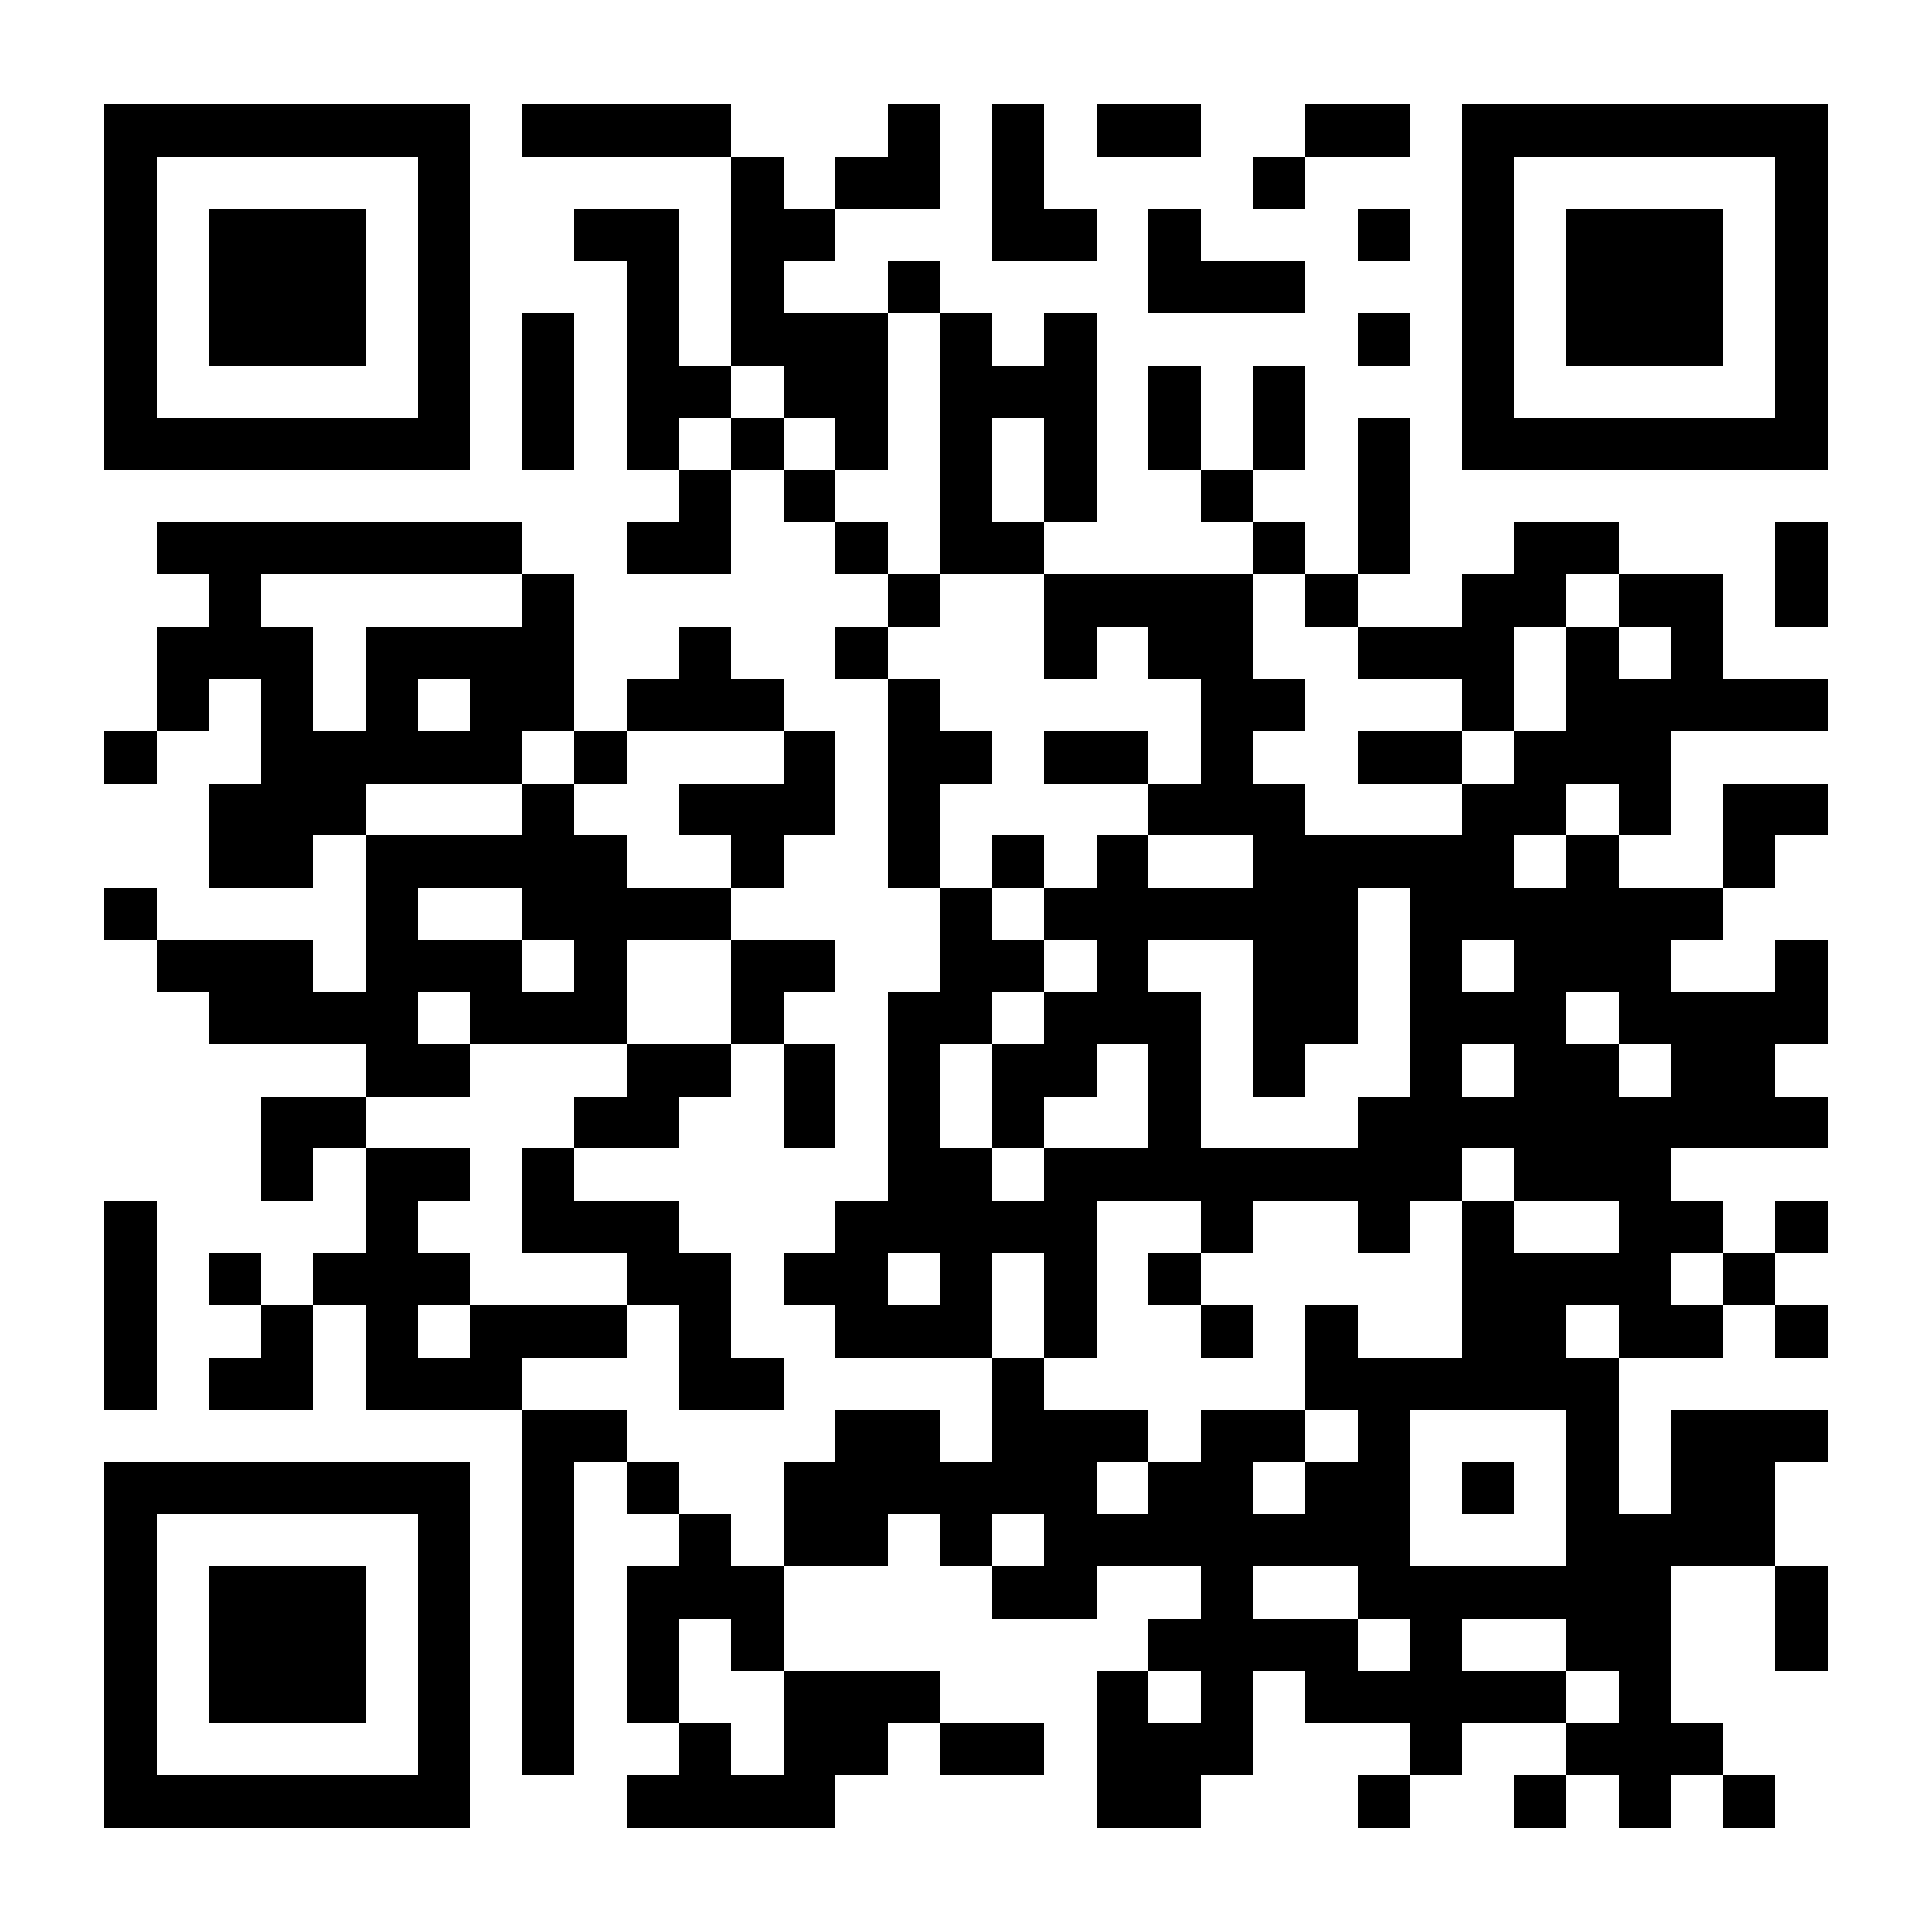
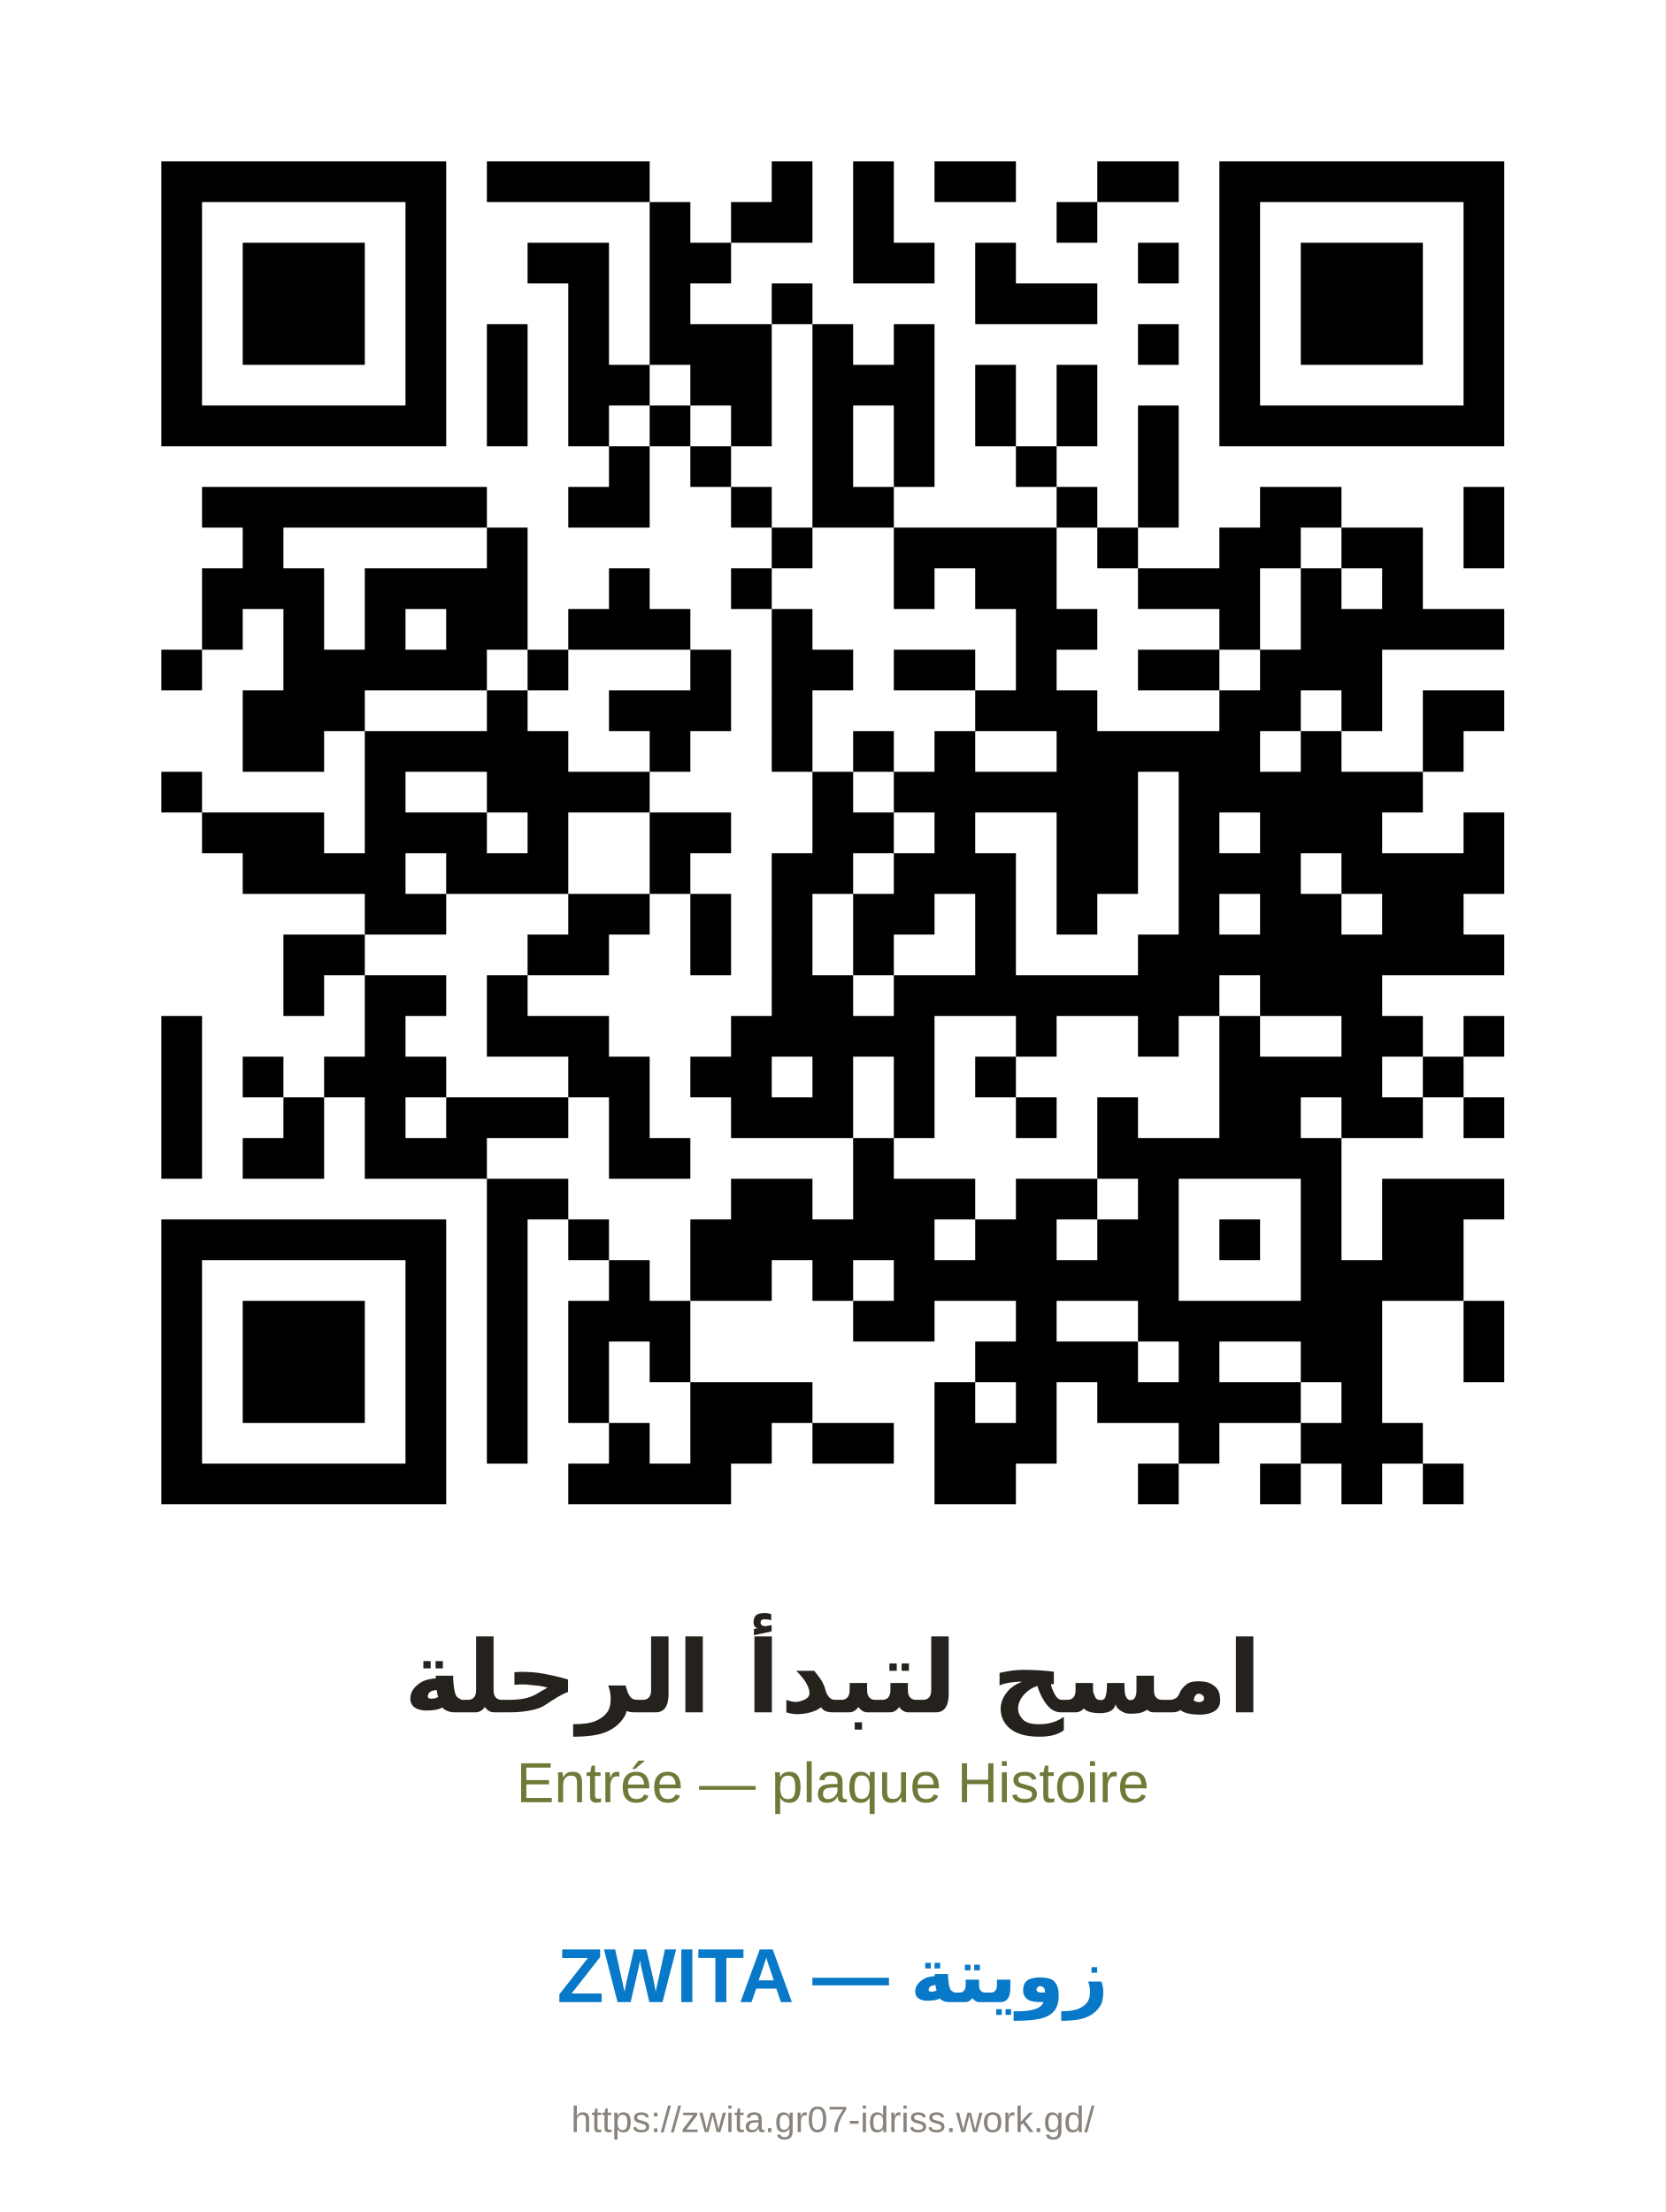
- <svg xmlns="http://www.w3.org/2000/svg" width="1024" height="1024" viewBox="0 0 37 37" shape-rendering="crispEdges">
-   <path fill="#ffffff" d="M0 0h37v37H0z" />
-   <path stroke="#000000" d="M2 2.5h7m1 0h4m3 0h1m1 0h1m1 0h2m2 0h2m1 0h7M2 3.5h1m5 0h1m5 0h1m1 0h2m1 0h1m4 0h1m3 0h1m5 0h1M2 4.5h1m1 0h3m1 0h1m2 0h2m1 0h2m3 0h2m1 0h1m3 0h1m1 0h1m1 0h3m1 0h1M2 5.5h1m1 0h3m1 0h1m3 0h1m1 0h1m2 0h1m4 0h3m3 0h1m1 0h3m1 0h1M2 6.5h1m1 0h3m1 0h1m1 0h1m1 0h1m1 0h3m1 0h1m1 0h1m5 0h1m1 0h1m1 0h3m1 0h1M2 7.5h1m5 0h1m1 0h1m1 0h2m1 0h2m1 0h3m1 0h1m1 0h1m3 0h1m5 0h1M2 8.5h7m1 0h1m1 0h1m1 0h1m1 0h1m1 0h1m1 0h1m1 0h1m1 0h1m1 0h1m1 0h7M13 9.5h1m1 0h1m2 0h1m1 0h1m2 0h1m2 0h1M3 10.5h7m2 0h2m2 0h1m1 0h2m4 0h1m1 0h1m2 0h2m3 0h1M4 11.5h1m5 0h1m6 0h1m2 0h4m1 0h1m2 0h2m1 0h2m1 0h1M3 12.5h3m1 0h4m2 0h1m2 0h1m3 0h1m1 0h2m2 0h3m1 0h1m1 0h1M3 13.5h1m1 0h1m1 0h1m1 0h2m1 0h3m2 0h1m5 0h2m3 0h1m1 0h5M2 14.5h1m2 0h5m1 0h1m3 0h1m1 0h2m1 0h2m1 0h1m2 0h2m1 0h3M4 15.5h3m3 0h1m2 0h3m1 0h1m4 0h3m3 0h2m1 0h1m1 0h2M4 16.5h2m1 0h5m2 0h1m2 0h1m1 0h1m1 0h1m2 0h5m1 0h1m2 0h1M2 17.5h1m4 0h1m2 0h4m4 0h1m1 0h6m1 0h6M3 18.5h3m1 0h3m1 0h1m2 0h2m2 0h2m1 0h1m2 0h2m1 0h1m1 0h3m2 0h1M4 19.5h4m1 0h3m2 0h1m2 0h2m1 0h3m1 0h2m1 0h3m1 0h4M7 20.5h2m3 0h2m1 0h1m1 0h1m1 0h2m1 0h1m1 0h1m2 0h1m1 0h2m1 0h2M5 21.5h2m4 0h2m2 0h1m1 0h1m1 0h1m2 0h1m3 0h9M5 22.5h1m1 0h2m1 0h1m6 0h2m1 0h8m1 0h3M2 23.5h1m4 0h1m2 0h3m3 0h5m2 0h1m2 0h1m1 0h1m2 0h2m1 0h1M2 24.5h1m1 0h1m1 0h3m3 0h2m1 0h2m1 0h1m1 0h1m1 0h1m5 0h4m1 0h1M2 25.5h1m2 0h1m1 0h1m1 0h3m1 0h1m2 0h3m1 0h1m2 0h1m1 0h1m2 0h2m1 0h2m1 0h1M2 26.5h1m1 0h2m1 0h3m3 0h2m4 0h1m5 0h6M10 27.5h2m4 0h2m1 0h3m1 0h2m1 0h1m3 0h1m1 0h3M2 28.5h7m1 0h1m1 0h1m2 0h6m1 0h2m1 0h2m1 0h1m1 0h1m1 0h2M2 29.5h1m5 0h1m1 0h1m2 0h1m1 0h2m1 0h1m1 0h7m3 0h4M2 30.5h1m1 0h3m1 0h1m1 0h1m1 0h3m4 0h2m2 0h1m2 0h6m2 0h1M2 31.5h1m1 0h3m1 0h1m1 0h1m1 0h1m1 0h1m7 0h4m1 0h1m2 0h2m2 0h1M2 32.5h1m1 0h3m1 0h1m1 0h1m1 0h1m2 0h3m3 0h1m1 0h1m1 0h5m1 0h1M2 33.5h1m5 0h1m1 0h1m2 0h1m1 0h2m1 0h2m1 0h3m3 0h1m2 0h3M2 34.5h7m3 0h4m5 0h2m3 0h1m2 0h1m1 0h1m1 0h1" />
+ <svg xmlns="http://www.w3.org/2000/svg" width="1000" height="1328" viewBox="0 0 1000 1328" font-family="system-ui, 'Segoe UI', Tahoma, Arial, sans-serif">
+   <rect width="1000" height="1328" fill="#ffffff" />
+   <svg x="48" y="48" width="904" height="904" viewBox="0 0 37 37">
+     <path fill="#ffffff" d="M0 0h37v37H0z" />
+     <path stroke="#000000" d="M2 2.5h7m1 0h4m3 0h1m1 0h1m1 0h2m2 0h2m1 0h7M2 3.5h1m5 0h1m5 0h1m1 0h2m1 0h1m4 0h1m3 0h1m5 0h1M2 4.5h1m1 0h3m1 0h1m2 0h2m1 0h2m3 0h2m1 0h1m3 0h1m1 0h1m1 0h3m1 0h1M2 5.5h1m1 0h3m1 0h1m3 0h1m1 0h1m2 0h1m4 0h3m3 0h1m1 0h3m1 0h1M2 6.5h1m1 0h3m1 0h1m1 0h1m1 0h1m1 0h3m1 0h1m1 0h1m5 0h1m1 0h1m1 0h3m1 0h1M2 7.5h1m5 0h1m1 0h1m1 0h2m1 0h2m1 0h3m1 0h1m1 0h1m3 0h1m5 0h1M2 8.5h7m1 0h1m1 0h1m1 0h1m1 0h1m1 0h1m1 0h1m1 0h1m1 0h1m1 0h1m1 0h7M13 9.5h1m1 0h1m2 0h1m1 0h1m2 0h1m2 0h1M3 10.5h7m2 0h2m2 0h1m1 0h2m4 0h1m1 0h1m2 0h2m3 0h1M4 11.5h1m5 0h1m6 0h1m2 0h4m1 0h1m2 0h2m1 0h2m1 0h1M3 12.5h3m1 0h4m2 0h1m2 0h1m3 0h1m1 0h2m2 0h3m1 0h1m1 0h1M3 13.5h1m1 0h1m1 0h1m1 0h2m1 0h3m2 0h1m5 0h2m3 0h1m1 0h5M2 14.5h1m2 0h5m1 0h1m3 0h1m1 0h2m1 0h2m1 0h1m2 0h2m1 0h3M4 15.5h3m3 0h1m2 0h3m1 0h1m4 0h3m3 0h2m1 0h1m1 0h2M4 16.5h2m1 0h5m2 0h1m2 0h1m1 0h1m1 0h1m2 0h5m1 0h1m2 0h1M2 17.5h1m4 0h1m2 0h4m4 0h1m1 0h6m1 0h6M3 18.5h3m1 0h3m1 0h1m2 0h2m2 0h2m1 0h1m2 0h2m1 0h1m1 0h3m2 0h1M4 19.5h4m1 0h3m2 0h1m2 0h2m1 0h3m1 0h2m1 0h3m1 0h4M7 20.5h2m3 0h2m1 0h1m1 0h1m1 0h2m1 0h1m1 0h1m2 0h1m1 0h2m1 0h2M5 21.5h2m4 0h2m2 0h1m1 0h1m1 0h1m2 0h1m3 0h9M5 22.5h1m1 0h2m1 0h1m6 0h2m1 0h8m1 0h3M2 23.5h1m4 0h1m2 0h3m3 0h5m2 0h1m2 0h1m1 0h1m2 0h2m1 0h1M2 24.5h1m1 0h1m1 0h3m3 0h2m1 0h2m1 0h1m1 0h1m1 0h1m5 0h4m1 0h1M2 25.5h1m2 0h1m1 0h1m1 0h3m1 0h1m2 0h3m1 0h1m2 0h1m1 0h1m2 0h2m1 0h2m1 0h1M2 26.5h1m1 0h2m1 0h3m3 0h2m4 0h1m5 0h6M10 27.5h2m4 0h2m1 0h3m1 0h2m1 0h1m3 0h1m1 0h3M2 28.5h7m1 0h1m1 0h1m2 0h6m1 0h2m1 0h2m1 0h1m1 0h1m1 0h2M2 29.5h1m5 0h1m1 0h1m2 0h1m1 0h2m1 0h1m1 0h7m3 0h4M2 30.5h1m1 0h3m1 0h1m1 0h1m1 0h3m4 0h2m2 0h1m2 0h6m2 0h1M2 31.5h1m1 0h3m1 0h1m1 0h1m1 0h1m1 0h1m7 0h4m1 0h1m2 0h2m2 0h1M2 32.5h1m1 0h3m1 0h1m1 0h1m1 0h1m2 0h3m3 0h1m1 0h1m1 0h5m1 0h1M2 33.5h1m5 0h1m1 0h1m2 0h1m1 0h2m1 0h2m1 0h3m3 0h1m2 0h3M2 34.5h7m3 0h4m5 0h2m3 0h1m2 0h1m1 0h1m1 0h1" />
+   </svg>
+   <text x="500" y="1028" text-anchor="middle" font-size="60" font-weight="700" fill="#25221D" direction="rtl">امسح لتبدأ الرحلة</text>
+   <text x="500" y="1082" text-anchor="middle" font-size="34" fill="#6F7938">Entrée — plaque Histoire</text>
+   <text x="500" y="1202" text-anchor="middle" font-size="46" font-weight="700" fill="#0878C9">ZWITA — زويتة</text>
+   <text x="500" y="1280" text-anchor="middle" font-size="22" fill="#8a837b">https://zwita.gr07-idriss.work.gd/</text>
</svg>
